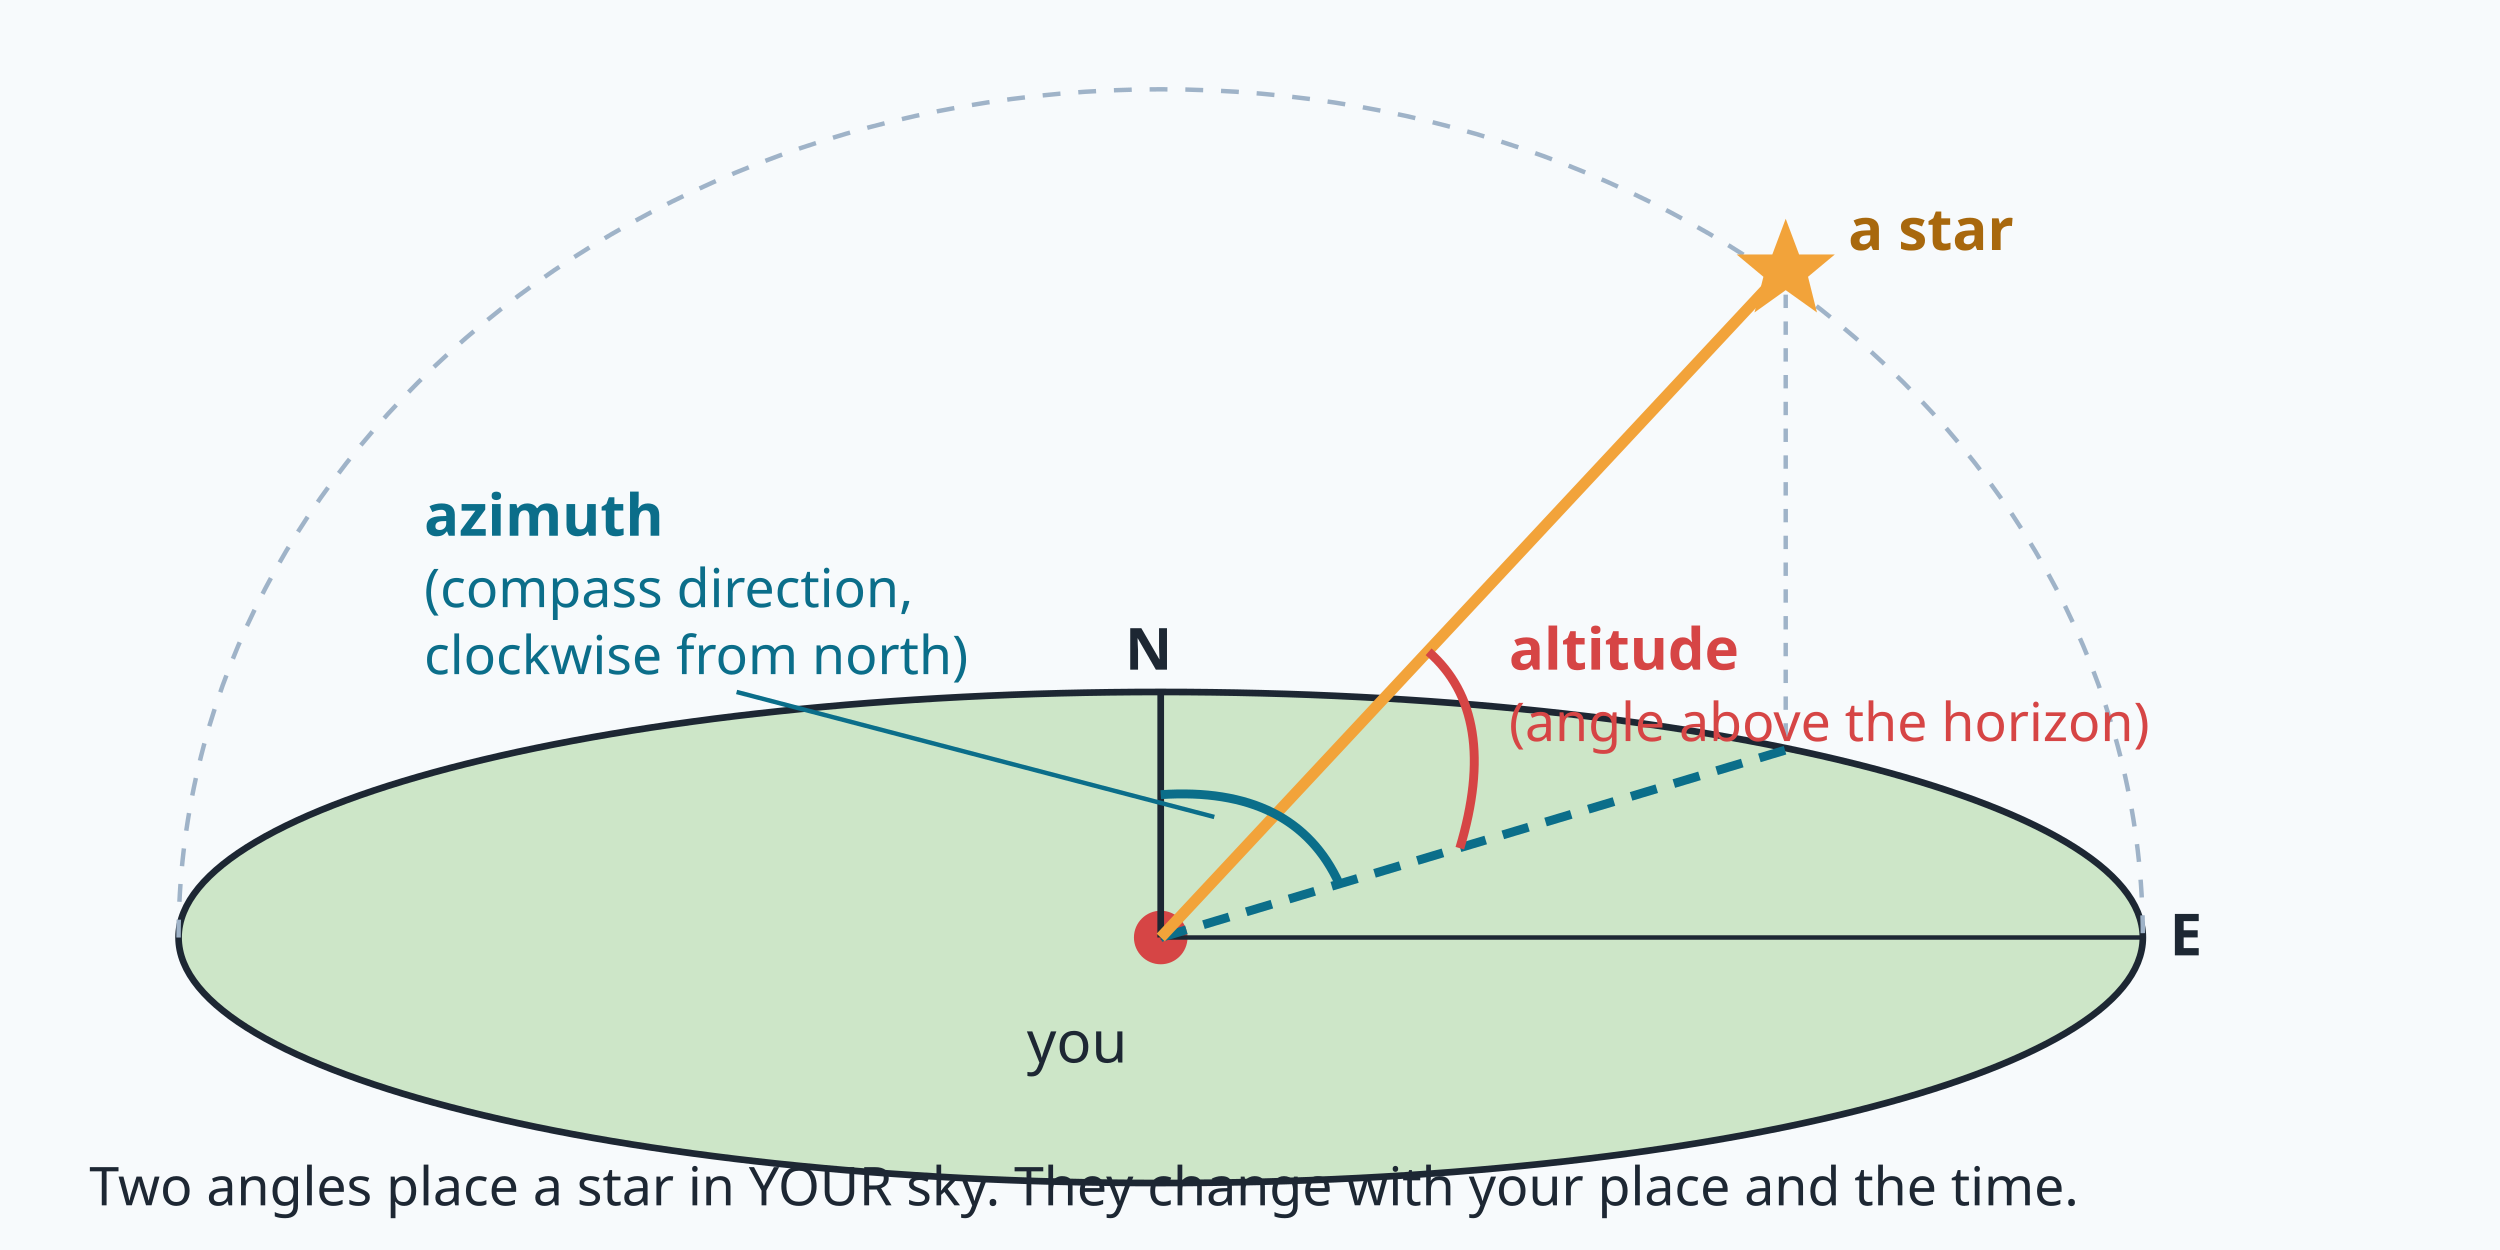
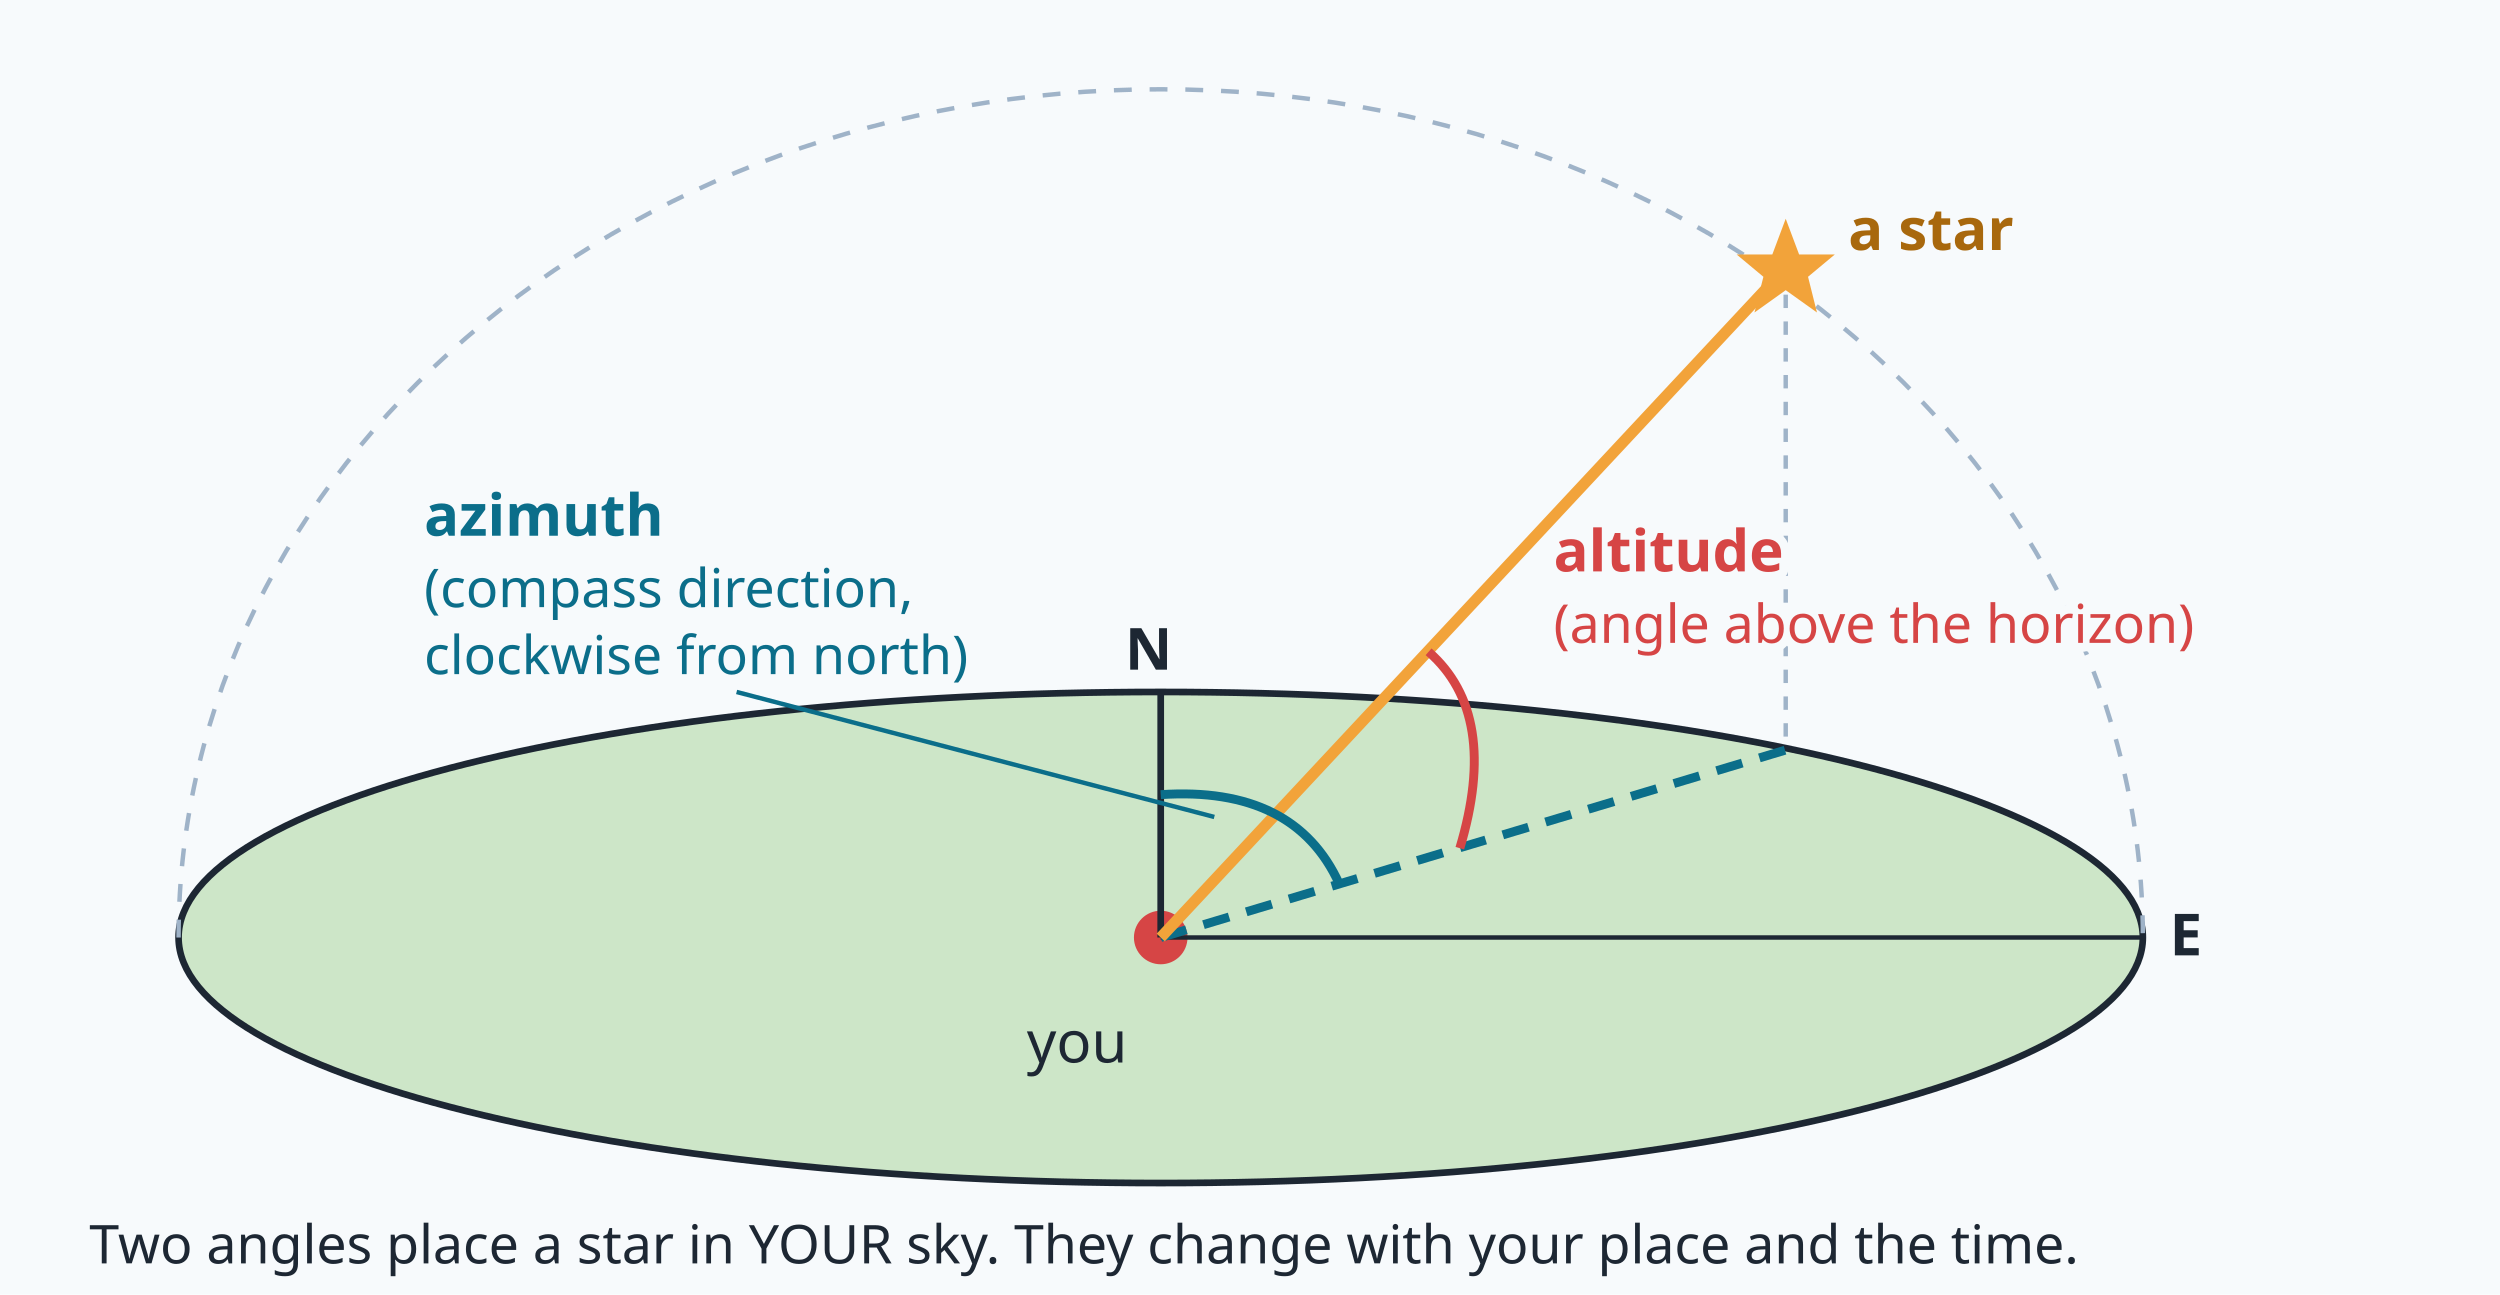
- <svg xmlns="http://www.w3.org/2000/svg" viewBox="0 0 560 280" font-family="sans-serif" font-size="13">
-   <rect width="560" height="280" fill="#f7fafc" />
+ <svg xmlns="http://www.w3.org/2000/svg" viewBox="0 0 560 290" font-family="sans-serif" font-size="13">
+   <rect width="560" height="290" fill="#f7fafc" />
  <ellipse cx="260" cy="210" rx="220" ry="55" fill="#cde6c8" stroke="#1d2733" stroke-width="1.5" />
  <path d="M 40 210 A 220 190 0 0 1 480 210" fill="none" stroke="#9fb3c8" stroke-dasharray="4 4" />
  <circle cx="260" cy="210" r="6" fill="#d64545" />
  <text x="230" y="238" fill="#1d2733">you</text>
  <line x1="260" y1="210" x2="260" y2="155" stroke="#1d2733" stroke-width="1.5" />
  <text x="252" y="150" fill="#1d2733" font-weight="bold">N</text>
  <line x1="260" y1="210" x2="480" y2="210" stroke="#1d2733" stroke-width="1" />
  <text x="486" y="214" fill="#1d2733" font-weight="bold">E</text>
  <line x1="260" y1="210" x2="400" y2="168" stroke="#0b6e8a" stroke-width="2" stroke-dasharray="6 4" />
  <line x1="260" y1="210" x2="400" y2="60" stroke="#f2a33a" stroke-width="2.5" />
  <line x1="400" y1="60" x2="400" y2="168" stroke="#9fb3c8" stroke-dasharray="3 3" />
  <g transform="translate(400,60)">
    <polygon points="0,-11 3,-3 11,-3 5,2 7,10 0,5 -7,10 -5,2 -11,-3 -3,-3" fill="#f2a33a" />
  </g>
  <text x="414" y="56" fill="#a8680d" font-weight="bold">a star</text>
  <path d="M 327 190 Q 336 160 320 146" fill="none" stroke="#d64545" stroke-width="2" />
-   <text x="338" y="150" fill="#d64545" font-weight="bold">altitude</text>
-   <text x="338" y="166" fill="#d64545" font-size="12">(angle above the horizon)</text>
+   <text x="348" y="128" fill="#d64545" font-weight="bold" stroke="#f7fafc" stroke-width="4" stroke-linejoin="round" paint-order="stroke">altitude</text>
+   <text x="348" y="144" fill="#d64545" font-size="12" stroke="#f7fafc" stroke-width="4" stroke-linejoin="round" paint-order="stroke">(angle above the horizon)</text>
  <path d="M 260 178 Q 290 176 300 198" fill="none" stroke="#0b6e8a" stroke-width="2" />
  <text x="95" y="120" fill="#0b6e8a" font-weight="bold">azimuth</text>
  <text x="95" y="136" fill="#0b6e8a" font-size="12">(compass direction,</text>
  <text x="95" y="151" fill="#0b6e8a" font-size="12">clockwise from north)</text>
  <line x1="165" y1="155" x2="272" y2="183" stroke="#0b6e8a" stroke-width="1" />
-   <text x="20" y="270" fill="#1d2733" font-size="12">Two angles place a star in YOUR sky. They change with your place and the time.</text>
+   <text x="20" y="283" fill="#1d2733" font-size="12">Two angles place a star in YOUR sky. They change with your place and the time.</text>
</svg>
